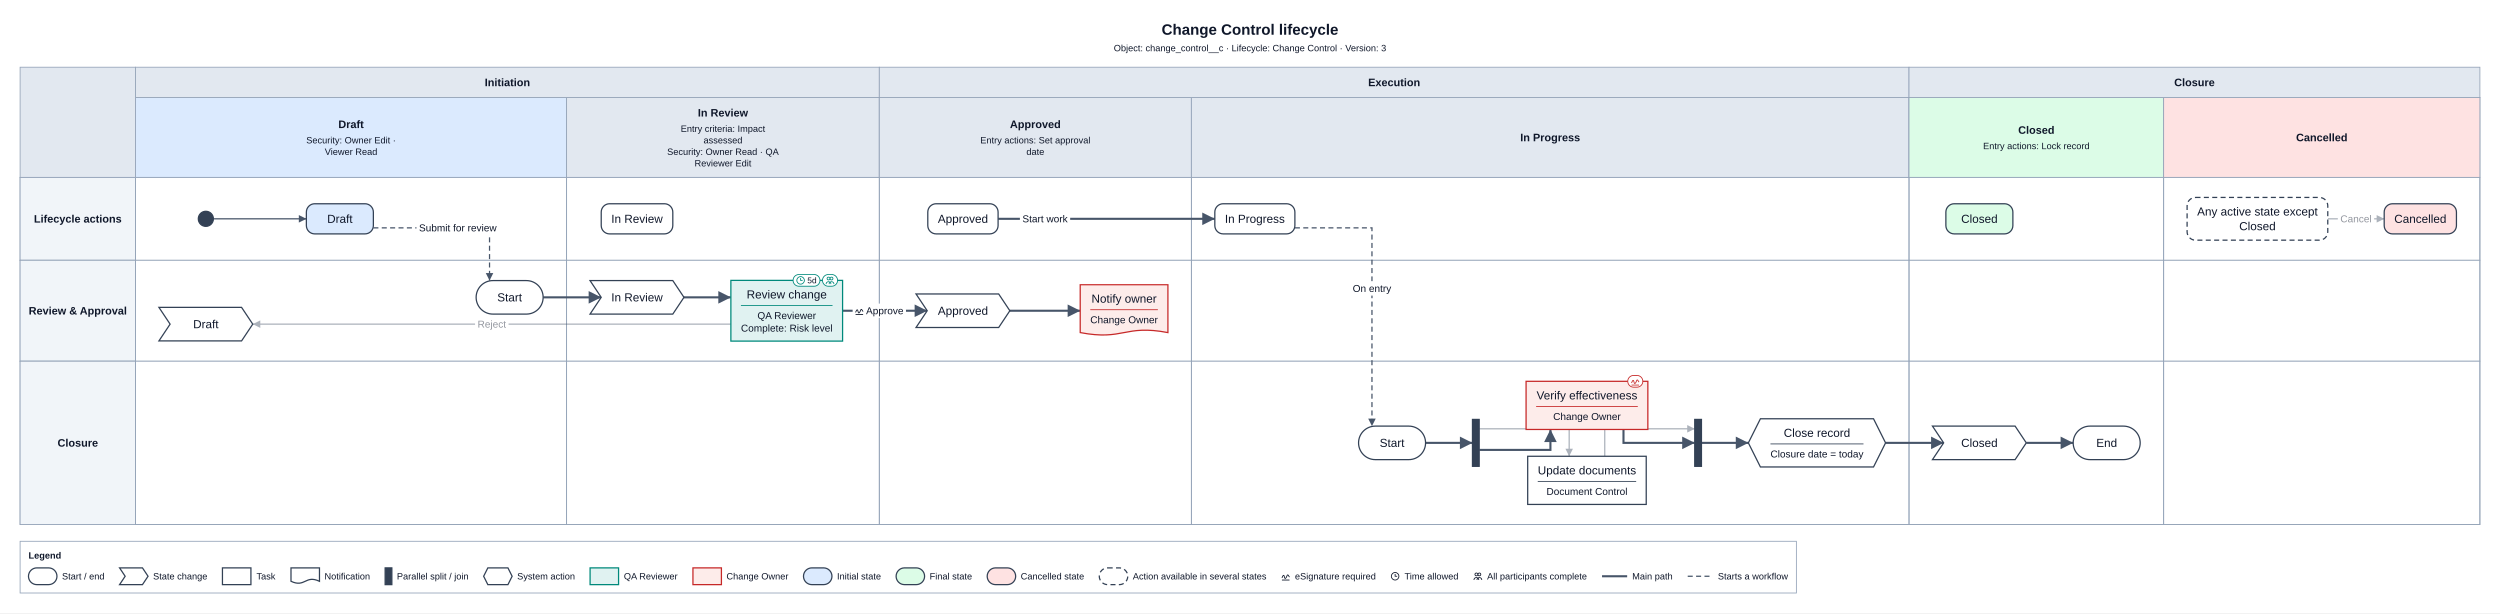
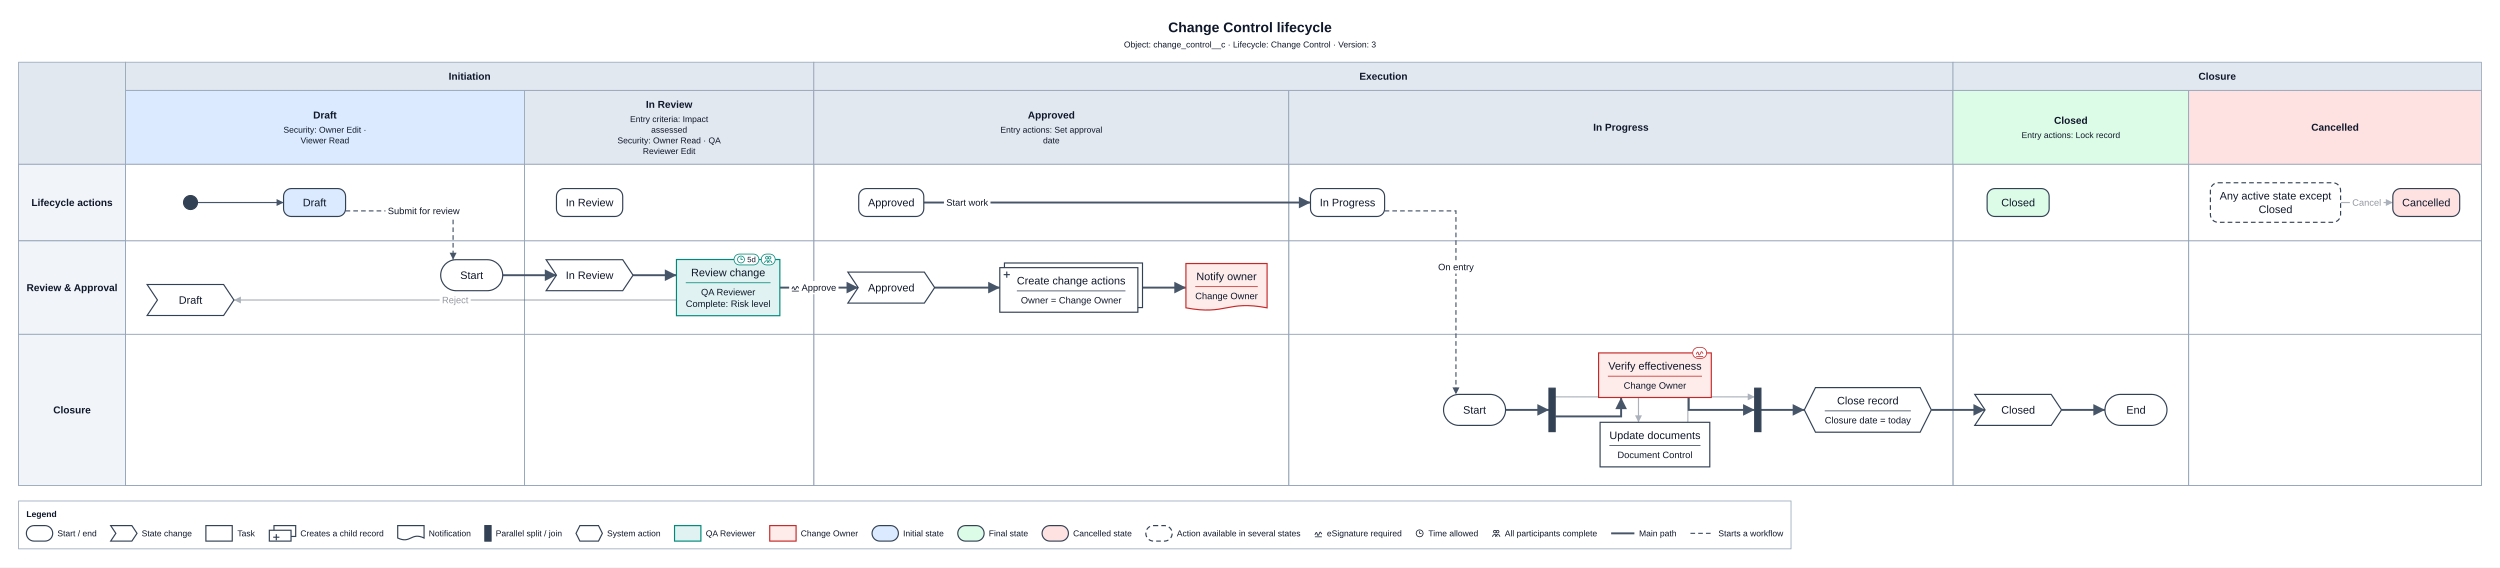
- <svg xmlns="http://www.w3.org/2000/svg" version="1.1" width="2984.78" height="732" viewBox="0 0 2984.78 732" class="jtd jtd-lifecycle">
+ <svg xmlns="http://www.w3.org/2000/svg" version="1.1" width="3224.87" height="732" viewBox="0 0 3224.87 732" class="jtd jtd-lifecycle">
  <defs>
    <marker id="jtd-arrow" viewBox="0 0 10 10" refX="10" refY="5" markerWidth="9" markerHeight="9" markerUnits="userSpaceOnUse" orient="auto">
      <path d="M0 0L10 5L0 10Z" fill="#475569" />
    </marker>
    <marker id="jtd-arrow-w2_5" viewBox="0 0 10 10" refX="10" refY="5" markerWidth="15" markerHeight="15" markerUnits="userSpaceOnUse" orient="auto">
      <path d="M0 0L10 5L0 10Z" fill="#475569" />
    </marker>
  </defs>
-   <rect width="2984.78" height="732" fill="#ffffff" />
+   <rect width="3224.87" height="732" fill="#ffffff" />
  <g font-family="Arial, 'Liberation Sans', Helvetica, sans-serif" font-size="14" fill="#0f172a" style="font-kerning:none;font-variant-ligatures:none">
-     <text x="1492.39" y="41.49" text-anchor="middle" font-size="18" font-weight="bold" class="jtd-title">Change Control lifecycle</text>
-     <text x="1492.39" y="61.19" text-anchor="middle" font-size="11" class="jtd-meta">Object: change_control__c · Lifecycle: Change Control · Version: 3</text>
+     <text x="1612.44" y="41.49" text-anchor="middle" font-size="18" font-weight="bold" class="jtd-title">Change Control lifecycle</text>
+     <text x="1612.44" y="61.19" text-anchor="middle" font-size="11" class="jtd-meta">Object: change_control__c · Lifecycle: Change Control · Version: 3</text>
    <g transform="translate(24 80.25)">
      <g id="l-lifecycle:actions" class="jtd-lane">
-         <rect x="0" y="131.5" width="2936.78" height="99" fill="#ffffff" stroke="#94a3b8" stroke-width="1" />
+         <rect x="0" y="131.5" width="3176.87" height="99" fill="#ffffff" stroke="#94a3b8" stroke-width="1" />
        <rect x="0" y="131.5" width="137.76" height="99" fill="#f1f5f9" stroke="#94a3b8" stroke-width="1" />
        <text x="68.88" y="185.51" text-anchor="middle" font-size="13" font-weight="bold">Lifecycle actions</text>
      </g>
      <g id="l-review" class="jtd-lane">
-         <rect x="0" y="230.5" width="2936.78" height="120.5" fill="#ffffff" stroke="#94a3b8" stroke-width="1" />
+         <rect x="0" y="230.5" width="3176.87" height="120.5" fill="#ffffff" stroke="#94a3b8" stroke-width="1" />
        <rect x="0" y="230.5" width="137.76" height="120.5" fill="#f1f5f9" stroke="#94a3b8" stroke-width="1" />
        <text x="68.88" y="295.26" text-anchor="middle" font-size="13" font-weight="bold">Review &amp; Approval</text>
      </g>
      <g id="l-closure" class="jtd-lane">
-         <rect x="0" y="351" width="2936.78" height="195" fill="#ffffff" stroke="#94a3b8" stroke-width="1" />
+         <rect x="0" y="351" width="3176.87" height="195" fill="#ffffff" stroke="#94a3b8" stroke-width="1" />
        <rect x="0" y="351" width="137.76" height="195" fill="#f1f5f9" stroke="#94a3b8" stroke-width="1" />
        <text x="68.88" y="453.01" text-anchor="middle" font-size="13" font-weight="bold">Closure</text>
      </g>
      <g id="p-draft" class="jtd-phase">
        <rect x="137.76" y="36.25" width="514.71" height="509.75" fill="none" stroke="#94a3b8" stroke-width="1" />
        <rect x="137.76" y="36.25" width="514.71" height="95.25" fill="#dbeafe" stroke="#94a3b8" stroke-width="1" />
        <text x="395.11" y="72.63" text-anchor="middle" font-size="13" font-weight="bold">Draft</text>
        <text x="395.11" y="90.94" text-anchor="middle" font-size="11" class="jtd-detail">Security: Owner Edit ·</text>
        <text x="395.11" y="104.69" text-anchor="middle" font-size="11" class="jtd-detail">Viewer Read</text>
      </g>
      <g id="p-in_review" class="jtd-phase">
        <rect x="652.46" y="36.25" width="373.35" height="509.75" fill="none" stroke="#94a3b8" stroke-width="1" />
        <rect x="652.46" y="36.25" width="373.35" height="95.25" fill="#e2e8f0" stroke="#94a3b8" stroke-width="1" />
        <text x="839.14" y="58.88" text-anchor="middle" font-size="13" font-weight="bold">In Review</text>
        <text x="839.14" y="77.19" text-anchor="middle" font-size="11" class="jtd-detail">Entry criteria: Impact</text>
        <text x="839.14" y="90.94" text-anchor="middle" font-size="11" class="jtd-detail">assessed</text>
        <text x="839.14" y="104.69" text-anchor="middle" font-size="11" class="jtd-detail">Security: Owner Read · QA</text>
        <text x="839.14" y="118.44" text-anchor="middle" font-size="11" class="jtd-detail">Reviewer Edit</text>
      </g>
      <g id="p-approved" class="jtd-phase">
-         <rect x="1025.82" y="36.25" width="372.57" height="509.75" fill="none" stroke="#94a3b8" stroke-width="1" />
-         <rect x="1025.82" y="36.25" width="372.57" height="95.25" fill="#e2e8f0" stroke="#94a3b8" stroke-width="1" />
-         <text x="1212.1" y="72.63" text-anchor="middle" font-size="13" font-weight="bold">Approved</text>
-         <text x="1212.1" y="90.94" text-anchor="middle" font-size="11" class="jtd-detail">Entry actions: Set approval</text>
-         <text x="1212.1" y="104.69" text-anchor="middle" font-size="11" class="jtd-detail">date</text>
+         <rect x="1025.82" y="36.25" width="612.66" height="509.75" fill="none" stroke="#94a3b8" stroke-width="1" />
+         <rect x="1025.82" y="36.25" width="612.66" height="95.25" fill="#e2e8f0" stroke="#94a3b8" stroke-width="1" />
+         <text x="1332.15" y="72.63" text-anchor="middle" font-size="13" font-weight="bold">Approved</text>
+         <text x="1332.15" y="90.94" text-anchor="middle" font-size="11" class="jtd-detail">Entry actions: Set approval</text>
+         <text x="1332.15" y="104.69" text-anchor="middle" font-size="11" class="jtd-detail">date</text>
      </g>
      <g id="p-in_progress" class="jtd-phase">
-         <rect x="1398.39" y="36.25" width="856.81" height="509.75" fill="none" stroke="#94a3b8" stroke-width="1" />
-         <rect x="1398.39" y="36.25" width="856.81" height="95.25" fill="#e2e8f0" stroke="#94a3b8" stroke-width="1" />
-         <text x="1826.8" y="88.38" text-anchor="middle" font-size="13" font-weight="bold">In Progress</text>
+         <rect x="1638.48" y="36.25" width="856.81" height="509.75" fill="none" stroke="#94a3b8" stroke-width="1" />
+         <rect x="1638.48" y="36.25" width="856.81" height="95.25" fill="#e2e8f0" stroke="#94a3b8" stroke-width="1" />
+         <text x="2066.89" y="88.38" text-anchor="middle" font-size="13" font-weight="bold">In Progress</text>
      </g>
      <g id="p-closed" class="jtd-phase">
-         <rect x="2255.2" y="36.25" width="304" height="509.75" fill="none" stroke="#94a3b8" stroke-width="1" />
-         <rect x="2255.2" y="36.25" width="304" height="95.25" fill="#dcfce7" stroke="#94a3b8" stroke-width="1" />
-         <text x="2407.2" y="79.51" text-anchor="middle" font-size="13" font-weight="bold">Closed</text>
-         <text x="2407.2" y="97.81" text-anchor="middle" font-size="11" class="jtd-detail">Entry actions: Lock record</text>
+         <rect x="2495.29" y="36.25" width="304" height="509.75" fill="none" stroke="#94a3b8" stroke-width="1" />
+         <rect x="2495.29" y="36.25" width="304" height="95.25" fill="#dcfce7" stroke="#94a3b8" stroke-width="1" />
+         <text x="2647.29" y="79.51" text-anchor="middle" font-size="13" font-weight="bold">Closed</text>
+         <text x="2647.29" y="97.81" text-anchor="middle" font-size="11" class="jtd-detail">Entry actions: Lock record</text>
      </g>
      <g id="p-cancelled" class="jtd-phase">
-         <rect x="2559.2" y="36.25" width="377.58" height="509.75" fill="none" stroke="#94a3b8" stroke-width="1" />
-         <rect x="2559.2" y="36.25" width="377.58" height="95.25" fill="#fee2e2" stroke="#94a3b8" stroke-width="1" />
-         <text x="2747.99" y="88.38" text-anchor="middle" font-size="13" font-weight="bold">Cancelled</text>
+         <rect x="2799.29" y="36.25" width="377.58" height="509.75" fill="none" stroke="#94a3b8" stroke-width="1" />
+         <rect x="2799.29" y="36.25" width="377.58" height="95.25" fill="#fee2e2" stroke="#94a3b8" stroke-width="1" />
+         <text x="2988.08" y="88.38" text-anchor="middle" font-size="13" font-weight="bold">Cancelled</text>
      </g>
      <g id="pg-initiation" class="jtd-phaseGroup">
        <rect x="137.76" y="0" width="888.06" height="36.25" fill="#e2e8f0" stroke="#94a3b8" stroke-width="1" />
        <text x="581.79" y="22.63" text-anchor="middle" font-size="13" font-weight="bold">Initiation</text>
      </g>
      <g id="pg-execution" class="jtd-phaseGroup">
-         <rect x="1025.82" y="0" width="1229.38" height="36.25" fill="#e2e8f0" stroke="#94a3b8" stroke-width="1" />
-         <text x="1640.51" y="22.63" text-anchor="middle" font-size="13" font-weight="bold">Execution</text>
+         <rect x="1025.82" y="0" width="1469.47" height="36.25" fill="#e2e8f0" stroke="#94a3b8" stroke-width="1" />
+         <text x="1760.55" y="22.63" text-anchor="middle" font-size="13" font-weight="bold">Execution</text>
      </g>
      <g id="pg-closure" class="jtd-phaseGroup">
-         <rect x="2255.2" y="0" width="681.58" height="36.25" fill="#e2e8f0" stroke="#94a3b8" stroke-width="1" />
-         <text x="2595.99" y="22.63" text-anchor="middle" font-size="13" font-weight="bold">Closure</text>
+         <rect x="2495.29" y="0" width="681.58" height="36.25" fill="#e2e8f0" stroke="#94a3b8" stroke-width="1" />
+         <text x="2836.08" y="22.63" text-anchor="middle" font-size="13" font-weight="bold">Closure</text>
      </g>
      <rect x="0" y="0" width="137.76" height="131.5" fill="#e2e8f0" stroke="#94a3b8" stroke-width="1" />
      <g id="e-state:start:link" class="jtd-edge">
        <path d="M230.76 181L341.77 181" fill="none" stroke="#475569" stroke-width="1.5" marker-end="url(#jtd-arrow)" />
      </g>
      <g id="e-action:approved:0" class="jtd-edge">
-         <path d="M1167.63 181L1426.39 181" fill="none" stroke="#475569" stroke-width="2.5" marker-end="url(#jtd-arrow-w2_5)" />
+         <path d="M1167.63 181L1666.48 181" fill="none" stroke="#475569" stroke-width="2.5" marker-end="url(#jtd-arrow-w2_5)" />
        <rect x="1193.67" y="172.5" width="60.01" height="17" rx="2" fill="#ffffff" />
        <text x="1223.67" y="185.16" text-anchor="middle" font-size="12">Start work</text>
      </g>
      <g id="e-shared:0" class="jtd-edge" opacity="0.45">
-         <path d="M2755.17 181L2822.52 181" fill="none" stroke="#475569" stroke-width="1.5" marker-end="url(#jtd-arrow)" />
-         <rect x="2767.17" y="172.5" width="43.35" height="17" rx="2" fill="#ffffff" />
-         <text x="2788.84" y="185.16" text-anchor="middle" font-size="12">Cancel</text>
+         <path d="M2995.26 181L3062.61 181" fill="none" stroke="#475569" stroke-width="1.5" marker-end="url(#jtd-arrow)" />
+         <rect x="3007.26" y="172.5" width="43.35" height="17" rx="2" fill="#ffffff" />
+         <text x="3028.93" y="185.16" text-anchor="middle" font-size="12">Cancel</text>
      </g>
      <g id="e-edge:r_start:0" class="jtd-edge">
        <path d="M624.46 274.75L693.8 274.75" fill="none" stroke="#475569" stroke-width="2.5" marker-end="url(#jtd-arrow-w2_5)" />
      </g>
      <g id="e-edge:r_submit:0" class="jtd-edge">
        <path d="M792.6 274.75L848.6 274.75" fill="none" stroke="#475569" stroke-width="2.5" marker-end="url(#jtd-arrow-w2_5)" />
      </g>
      <g id="e-verdict:r_review:0" class="jtd-edge">
        <path d="M981.97 290.75L1083 290.75" fill="none" stroke="#475569" stroke-width="2.5" marker-end="url(#jtd-arrow-w2_5)" />
        <rect x="993.97" y="282.25" width="63.7" height="17" rx="2" fill="#ffffff" />
        <path d="M997.47 292.75C998.97 288.75 999.97 288.75 1000.47 291.75S1002.47 293.25 1003.47 290.25S1005.47 290.75 1006.47 291.75M997.47 295.25H1006.47" fill="none" stroke="#0f172a" stroke-width="1" />
        <text x="1032.32" y="294.91" text-anchor="middle" font-size="12">Approve</text>
      </g>
      <g id="e-verdict:r_review:1" class="jtd-edge" opacity="0.45">
        <path d="M848.6 306.75L277.76 306.75" fill="none" stroke="#475569" stroke-width="1.5" marker-end="url(#jtd-arrow)" />
        <rect x="543.17" y="298.25" width="40.01" height="17" rx="2" fill="#ffffff" />
        <text x="563.18" y="310.91" text-anchor="middle" font-size="12">Reject</text>
      </g>
      <g id="e-edge:r_approve:0" class="jtd-edge">
        <path d="M1181.67 290.75L1265.68 290.75" fill="none" stroke="#475569" stroke-width="2.5" marker-end="url(#jtd-arrow-w2_5)" />
      </g>
+       <g id="e-edge:r_actions:0" class="jtd-edge">
+         <path d="M1449.77 290.75L1505.77 290.75" fill="none" stroke="#475569" stroke-width="2.5" marker-end="url(#jtd-arrow-w2_5)" />
+       </g>
      <g id="e-edge:c_start:0" class="jtd-edge">
-         <path d="M1678 448.5L1734 448.5" fill="none" stroke="#475569" stroke-width="2.5" marker-end="url(#jtd-arrow-w2_5)" />
+         <path d="M1918.09 448.5L1974.09 448.5" fill="none" stroke="#475569" stroke-width="2.5" marker-end="url(#jtd-arrow-w2_5)" />
      </g>
      <g id="e-edge:c_split:0" class="jtd-edge">
-         <path d="M1742 456.9L1827.07 456.9L1827.07 432.5" fill="none" stroke="#475569" stroke-width="2.5" marker-end="url(#jtd-arrow-w2_5)" />
+         <path d="M1982.09 456.9L2067.16 456.9L2067.16 432.5" fill="none" stroke="#475569" stroke-width="2.5" marker-end="url(#jtd-arrow-w2_5)" />
      </g>
      <g id="e-edge:c_split:1" class="jtd-edge" opacity="0.45">
-         <path d="M1742 431.7L1849.46 431.7L1849.46 464.5" fill="none" stroke="#475569" stroke-width="1.5" marker-end="url(#jtd-arrow)" />
+         <path d="M1982.09 431.7L2089.55 431.7L2089.55 464.5" fill="none" stroke="#475569" stroke-width="1.5" marker-end="url(#jtd-arrow)" />
      </g>
      <g id="e-edge:c_verify:0" class="jtd-edge">
-         <path d="M1914.3 432.5L1914.3 448.5L1999.38 448.5" fill="none" stroke="#475569" stroke-width="2.5" marker-end="url(#jtd-arrow-w2_5)" />
+         <path d="M2154.39 432.5L2154.39 448.5L2239.47 448.5" fill="none" stroke="#475569" stroke-width="2.5" marker-end="url(#jtd-arrow-w2_5)" />
      </g>
      <g id="e-edge:c_docs:0" class="jtd-edge" opacity="0.45">
-         <path d="M1891.92 464.5L1891.92 431.7L1999.38 431.7" fill="none" stroke="#475569" stroke-width="1.5" marker-end="url(#jtd-arrow)" />
+         <path d="M2153.23 464.5L2153.23 431.7L2239.47 431.7" fill="none" stroke="#475569" stroke-width="1.5" marker-end="url(#jtd-arrow)" />
      </g>
      <g id="e-edge:c_join:0" class="jtd-edge">
-         <path d="M2007.38 448.5L2063.38 448.5" fill="none" stroke="#475569" stroke-width="2.5" marker-end="url(#jtd-arrow-w2_5)" />
+         <path d="M2247.47 448.5L2303.47 448.5" fill="none" stroke="#475569" stroke-width="2.5" marker-end="url(#jtd-arrow-w2_5)" />
      </g>
      <g id="e-edge:c_fields:0" class="jtd-edge">
-         <path d="M2227.2 448.5L2296.54 448.5" fill="none" stroke="#475569" stroke-width="2.5" marker-end="url(#jtd-arrow-w2_5)" />
+         <path d="M2467.29 448.5L2536.62 448.5" fill="none" stroke="#475569" stroke-width="2.5" marker-end="url(#jtd-arrow-w2_5)" />
      </g>
      <g id="e-edge:c_close:0" class="jtd-edge">
-         <path d="M2395.2 448.5L2451.2 448.5" fill="none" stroke="#475569" stroke-width="2.5" marker-end="url(#jtd-arrow-w2_5)" />
+         <path d="M2635.29 448.5L2691.29 448.5" fill="none" stroke="#475569" stroke-width="2.5" marker-end="url(#jtd-arrow-w2_5)" />
      </g>
      <g id="e-start:review" class="jtd-edge">
        <path d="M421.77 191.8L560.46 191.8L560.46 254.75" fill="none" stroke="#475569" stroke-width="1.5" stroke-dasharray="6 4" marker-end="url(#jtd-arrow)" />
        <rect x="473.24" y="183.3" width="98.7" height="17" rx="2" fill="#ffffff" />
        <text x="522.59" y="195.96" text-anchor="middle" font-size="12">Submit for review</text>
      </g>
      <g id="e-start:closure" class="jtd-edge">
-         <path d="M1521.98 191.8L1614 191.8L1614 428.5" fill="none" stroke="#475569" stroke-width="1.5" stroke-dasharray="6 4" marker-end="url(#jtd-arrow)" />
-         <rect x="1587.99" y="255.64" width="52.02" height="17" rx="2" fill="#ffffff" />
-         <text x="1614" y="268.3" text-anchor="middle" font-size="12">On entry</text>
+         <path d="M1762.07 191.8L1854.09 191.8L1854.09 428.5" fill="none" stroke="#475569" stroke-width="1.5" stroke-dasharray="6 4" marker-end="url(#jtd-arrow)" />
+         <rect x="1828.08" y="255.64" width="52.02" height="17" rx="2" fill="#ffffff" />
+         <text x="1854.09" y="268.3" text-anchor="middle" font-size="12">On entry</text>
      </g>
      <g id="n-state:start" class="jtd-node jtd-shape-initial" transform="translate(212.76 172)">
        <path d="M0 9A9 9 0 1 1 18 9A9 9 0 1 1 0 9Z" fill="#ffffff" stroke="#334155" stroke-width="1.5" />
        <path d="M0 9A9 9 0 1 1 18 9A9 9 0 1 1 0 9Z" fill="#334155" />
      </g>
      <g id="n-state:draft" class="jtd-node jtd-shape-state" transform="translate(341.77 163)">
        <path d="M10 0H70A10 10 0 0 1 80 10V26A10 10 0 0 1 70 36H10A10 10 0 0 1 0 26V10A10 10 0 0 1 10 0Z" fill="#dbeafe" stroke="#334155" stroke-width="1.5" />
        <text x="40" y="22.85" text-anchor="middle">Draft</text>
      </g>
      <g id="n-state:in_review" class="jtd-node jtd-shape-state" transform="translate(693.8 163)">
        <path d="M10 0H75.47A10 10 0 0 1 85.47 10V26A10 10 0 0 1 75.47 36H10A10 10 0 0 1 0 26V10A10 10 0 0 1 10 0Z" fill="#ffffff" stroke="#334155" stroke-width="1.5" />
        <text x="42.73" y="22.85" text-anchor="middle">In Review</text>
      </g>
      <g id="n-state:approved" class="jtd-node jtd-shape-state" transform="translate(1083.7 163)">
        <path d="M10 0H73.93A10 10 0 0 1 83.93 10V26A10 10 0 0 1 73.93 36H10A10 10 0 0 1 0 26V10A10 10 0 0 1 10 0Z" fill="#ffffff" stroke="#334155" stroke-width="1.5" />
        <text x="41.97" y="22.85" text-anchor="middle">Approved</text>
      </g>
-       <g id="n-state:in_progress" class="jtd-node jtd-shape-state" transform="translate(1426.39 163)">
+       <g id="n-state:in_progress" class="jtd-node jtd-shape-state" transform="translate(1666.48 163)">
        <path d="M10 0H85.59A10 10 0 0 1 95.59 10V26A10 10 0 0 1 85.59 36H10A10 10 0 0 1 0 26V10A10 10 0 0 1 10 0Z" fill="#ffffff" stroke="#334155" stroke-width="1.5" />
        <text x="47.79" y="22.85" text-anchor="middle">In Progress</text>
      </g>
-       <g id="n-state:closed" class="jtd-node jtd-shape-state" transform="translate(2299.2 163)">
+       <g id="n-state:closed" class="jtd-node jtd-shape-state" transform="translate(2539.29 163)">
        <path d="M10 0H70A10 10 0 0 1 80 10V26A10 10 0 0 1 70 36H10A10 10 0 0 1 0 26V10A10 10 0 0 1 10 0Z" fill="#dcfce7" stroke="#334155" stroke-width="1.5" />
        <text x="40" y="22.85" text-anchor="middle">Closed</text>
      </g>
-       <g id="n-state:cancelled" class="jtd-node jtd-shape-state" transform="translate(2822.52 163)">
+       <g id="n-state:cancelled" class="jtd-node jtd-shape-state" transform="translate(3062.61 163)">
        <path d="M10 0H76.26A10 10 0 0 1 86.26 10V26A10 10 0 0 1 76.26 36H10A10 10 0 0 1 0 26V10A10 10 0 0 1 10 0Z" fill="#fee2e2" stroke="#334155" stroke-width="1.5" />
        <text x="43.13" y="22.85" text-anchor="middle">Cancelled</text>
      </g>
-       <g id="n-shared:0:from" class="jtd-node jtd-shape-state" transform="translate(2587.2 155.5)">
+       <g id="n-shared:0:from" class="jtd-node jtd-shape-state" transform="translate(2827.29 155.5)">
        <path d="M10 0H157.96A10 10 0 0 1 167.96 10V41A10 10 0 0 1 157.96 51H10A10 10 0 0 1 0 41V10A10 10 0 0 1 10 0Z" fill="#ffffff" stroke="#334155" stroke-width="1.5" stroke-dasharray="6 4" />
        <text x="83.98" y="21.6" text-anchor="middle">Any active state except</text>
        <text x="83.98" y="39.1" text-anchor="middle">Closed</text>
      </g>
      <g id="n-r_start" class="jtd-node jtd-shape-terminator" transform="translate(544.46 254.75)">
        <path d="M20 0H60A20 20 0 0 1 60 40H20A20 20 0 0 1 20 0Z" fill="#ffffff" stroke="#334155" stroke-width="1.5" />
        <text x="40" y="24.85" text-anchor="middle">Start</text>
      </g>
      <g id="n-r_submit" class="jtd-node jtd-shape-chevron" transform="translate(680.46 254.75)">
        <path d="M0 0H98.8L112.14 20L98.8 40H0L13.33 20Z" fill="#ffffff" stroke="#334155" stroke-width="1.5" />
        <text x="56.07" y="24.85" text-anchor="middle">In Review</text>
      </g>
      <g id="n-r_review" class="jtd-node jtd-shape-process" transform="translate(848.6 254.5)">
        <path d="M0 0H133.37V72.5H0Z" fill="#e0f2f1" stroke="#00897b" stroke-width="1.5" />
        <text x="66.69" y="21.6" text-anchor="middle">Review change</text>
        <path d="M12 30H121.37" fill="none" stroke="#00897b" stroke-width="1" />
        <text x="66.69" y="46.16" text-anchor="middle" font-size="12">QA Reviewer</text>
        <text x="66.69" y="61.16" text-anchor="middle" font-size="12">Complete: Risk level</text>
        <rect x="74.25" y="-7" width="32.12" height="14" rx="7" fill="#ffffff" stroke="#00897b" stroke-width="1" />
        <path d="M78.75 0a4.5 4.5 0 1 0 9 0a4.5 4.5 0 1 0 -9 0M83.25 -2.8V0H85.65" fill="none" stroke="#00897b" stroke-width="1" />
        <text x="96.81" y="3.47" text-anchor="middle" font-size="10">5d</text>
        <rect x="109.37" y="-7" width="18" height="14" rx="7" fill="#ffffff" stroke="#00897b" stroke-width="1" />
        <path d="M114.87 -2.2a1.7 1.7 0 1 0 3.4 0a1.7 1.7 0 1 0 -3.4 0M118.47 -2.2a1.7 1.7 0 1 0 3.4 0a1.7 1.7 0 1 0 -3.4 0M113.67 4.5C113.67 0.6 119.47 0.6 119.47 4.5M117.27 4.5C117.27 0.6 123.07 0.6 123.07 4.5" fill="none" stroke="#00897b" stroke-width="1" />
      </g>
      <g id="n-r_approve" class="jtd-node jtd-shape-chevron" transform="translate(1069.67 270.75)">
        <path d="M0 0H98.67L112 20L98.67 40H0L13.33 20Z" fill="#ffffff" stroke="#334155" stroke-width="1.5" />
        <text x="56" y="24.85" text-anchor="middle">Approved</text>
      </g>
-       <g id="n-r_notify" class="jtd-node jtd-shape-document" transform="translate(1265.68 259.7)">
+       <g id="n-r_actions" class="jtd-node jtd-shape-record" transform="translate(1265.68 259)">
+         <path d="M0 6H178.09V63.5H0Z" fill="#ffffff" stroke="#334155" stroke-width="1.5" />
+         <path d="M6 6V0H184.09V57.5H178.09M5 15H13M9 11V19" fill="none" stroke="#334155" stroke-width="1.5" />
+         <text x="92.04" y="27.6" text-anchor="middle">Create change actions</text>
+         <path d="M22 36H162.09" fill="none" stroke="#334155" stroke-width="1" />
+         <text x="92.04" y="52.16" text-anchor="middle" font-size="12">Owner = Change Owner</text>
+       </g>
+       <g id="n-r_notify" class="jtd-node jtd-shape-document" transform="translate(1505.77 259.7)">
        <path d="M0 0H104.71V57.13C52.36 47.2 52.36 67.07 0 57.13Z" fill="#fdecea" stroke="#c62828" stroke-width="1.5" />
        <text x="52.36" y="21.42" text-anchor="middle">Notify owner</text>
        <path d="M12 29.82H92.71" fill="none" stroke="#c62828" stroke-width="1" />
        <text x="52.36" y="45.98" text-anchor="middle" font-size="12">Change Owner</text>
      </g>
      <g id="n-r_return" class="jtd-node jtd-shape-chevron" transform="translate(165.76 286.75)">
        <path d="M0 0H98.67L112 20L98.67 40H0L13.33 20Z" fill="#ffffff" stroke="#334155" stroke-width="1.5" />
        <text x="56" y="24.85" text-anchor="middle">Draft</text>
      </g>
-       <g id="n-c_start" class="jtd-node jtd-shape-terminator" transform="translate(1598 428.5)">
+       <g id="n-c_start" class="jtd-node jtd-shape-terminator" transform="translate(1838.09 428.5)">
        <path d="M20 0H60A20 20 0 0 1 60 40H20A20 20 0 0 1 20 0Z" fill="#ffffff" stroke="#334155" stroke-width="1.5" />
        <text x="40" y="24.85" text-anchor="middle">Start</text>
      </g>
-       <g id="n-c_split" class="jtd-node jtd-shape-bar" transform="translate(1734 420.5)">
+       <g id="n-c_split" class="jtd-node jtd-shape-bar" transform="translate(1974.09 420.5)">
        <path d="M0 0H8V56H0Z" fill="#ffffff" stroke="#334155" stroke-width="1.5" />
        <path d="M0 0H8V56H0Z" fill="#334155" />
      </g>
-       <g id="n-c_verify" class="jtd-node jtd-shape-process" transform="translate(1798 375)">
+       <g id="n-c_verify" class="jtd-node jtd-shape-process" transform="translate(2038.09 375)">
        <path d="M0 0H145.39V57.5H0Z" fill="#fdecea" stroke="#c62828" stroke-width="1.5" />
        <text x="72.69" y="21.6" text-anchor="middle">Verify effectiveness</text>
        <path d="M12 30H133.39" fill="none" stroke="#c62828" stroke-width="1" />
        <text x="72.69" y="46.16" text-anchor="middle" font-size="12">Change Owner</text>
        <rect x="121.39" y="-7" width="18" height="14" rx="7" fill="#ffffff" stroke="#c62828" stroke-width="1" />
        <path d="M125.89 2C127.39 -2 128.39 -2 128.89 1S130.89 2.5 131.89 -0.5S133.89 0 134.89 1M125.89 4.5H134.89" fill="none" stroke="#c62828" stroke-width="1" />
      </g>
-       <g id="n-c_docs" class="jtd-node jtd-shape-process" transform="translate(1799.93 464.5)">
+       <g id="n-c_docs" class="jtd-node jtd-shape-process" transform="translate(2040.02 464.5)">
        <path d="M0 0H141.52V57.5H0Z" fill="#ffffff" stroke="#334155" stroke-width="1.5" />
        <text x="70.76" y="21.6" text-anchor="middle">Update documents</text>
        <path d="M12 30H129.52" fill="none" stroke="#334155" stroke-width="1" />
        <text x="70.76" y="46.16" text-anchor="middle" font-size="12">Document Control</text>
      </g>
-       <g id="n-c_join" class="jtd-node jtd-shape-bar" transform="translate(1999.38 420.5)">
+       <g id="n-c_join" class="jtd-node jtd-shape-bar" transform="translate(2239.47 420.5)">
        <path d="M0 0H8V56H0Z" fill="#ffffff" stroke="#334155" stroke-width="1.5" />
        <path d="M0 0H8V56H0Z" fill="#334155" />
      </g>
-       <g id="n-c_fields" class="jtd-node jtd-shape-hexagon" transform="translate(2063.38 419.75)">
+       <g id="n-c_fields" class="jtd-node jtd-shape-hexagon" transform="translate(2303.47 419.75)">
        <path d="M14.38 0H149.45L163.82 28.75L149.45 57.5H14.38L0 28.75Z" fill="#ffffff" stroke="#334155" stroke-width="1.5" />
        <text x="81.91" y="21.6" text-anchor="middle">Close record</text>
        <path d="M26.38 30H137.45" fill="none" stroke="#334155" stroke-width="1" />
        <text x="81.91" y="46.16" text-anchor="middle" font-size="12">Closure date = today</text>
      </g>
-       <g id="n-c_close" class="jtd-node jtd-shape-chevron" transform="translate(2283.2 428.5)">
+       <g id="n-c_close" class="jtd-node jtd-shape-chevron" transform="translate(2523.29 428.5)">
        <path d="M0 0H98.67L112 20L98.67 40H0L13.33 20Z" fill="#ffffff" stroke="#334155" stroke-width="1.5" />
        <text x="56" y="24.85" text-anchor="middle">Closed</text>
      </g>
-       <g id="n-c_end" class="jtd-node jtd-shape-terminator" transform="translate(2451.2 428.5)">
+       <g id="n-c_end" class="jtd-node jtd-shape-terminator" transform="translate(2691.29 428.5)">
        <path d="M20 0H60A20 20 0 0 1 60 40H20A20 20 0 0 1 20 0Z" fill="#ffffff" stroke="#334155" stroke-width="1.5" />
        <text x="40" y="24.85" text-anchor="middle">End</text>
      </g>
      <g class="jtd-legend">
-         <rect x="0" y="566" width="2120.73" height="61.75" fill="#ffffff" stroke="#94a3b8" stroke-width="1" />
+         <rect x="0" y="566" width="2286.33" height="61.75" fill="#ffffff" stroke="#94a3b8" stroke-width="1" />
        <text x="29.56" y="586.69" text-anchor="middle" font-size="11" font-weight="bold">Legend</text>
        <g transform="translate(10 597.75)">
          <path d="M10 0H24A10 10 0 0 1 24 20H10A10 10 0 0 1 10 0Z" fill="#ffffff" stroke="#334155" stroke-width="1.5" />
        </g>
        <text x="75.38" y="611.56" text-anchor="middle" font-size="11">Start / end</text>
        <g transform="translate(118.75 597.75)">
          <path d="M0 0H27.33L34 10L27.33 20H0L6.67 10Z" fill="#ffffff" stroke="#334155" stroke-width="1.5" />
        </g>
        <text x="191.17" y="611.56" text-anchor="middle" font-size="11">State change</text>
        <g transform="translate(241.58 597.75)">
          <path d="M0 0H34V20H0Z" fill="#ffffff" stroke="#334155" stroke-width="1.5" />
        </g>
        <text x="293.5" y="611.56" text-anchor="middle" font-size="11">Task</text>
        <g transform="translate(323.42 597.75)">
+           <path d="M0 6H28V20H0Z" fill="#ffffff" stroke="#334155" stroke-width="1.5" />
+           <path d="M6 6V0H34V14H28M5 15H13M9 11V19" fill="none" stroke="#334155" stroke-width="1.5" />
+         </g>
+         <text x="417.22" y="611.56" text-anchor="middle" font-size="11">Creates a child record</text>
+         <g transform="translate(489.02 597.75)">
          <path d="M0 0H34V16C17 8 17 24 0 16Z" fill="#ffffff" stroke="#334155" stroke-width="1.5" />
        </g>
-         <text x="390.62" y="611.56" text-anchor="middle" font-size="11">Notification</text>
-         <g transform="translate(435.83 597.75)">
+         <text x="556.23" y="611.56" text-anchor="middle" font-size="11">Notification</text>
+         <g transform="translate(601.44 597.75)">
          <path d="M0 0H8V20H0Z" fill="#ffffff" stroke="#334155" stroke-width="1.5" />
          <path d="M0 0H8V20H0Z" fill="#334155" />
        </g>
-         <text x="492.63" y="611.56" text-anchor="middle" font-size="11">Parallel split / join</text>
-         <g transform="translate(553.43 597.75)">
+         <text x="658.23" y="611.56" text-anchor="middle" font-size="11">Parallel split / join</text>
+         <g transform="translate(719.03 597.75)">
          <path d="M5 0H29L34 10L29 20H5L0 10Z" fill="#ffffff" stroke="#334155" stroke-width="1.5" />
        </g>
-         <text x="627.97" y="611.56" text-anchor="middle" font-size="11">System action</text>
-         <g transform="translate(680.51 597.75)">
+         <text x="793.57" y="611.56" text-anchor="middle" font-size="11">System action</text>
+         <g transform="translate(846.11 597.75)">
          <path d="M0 0H34V20H0Z" fill="#e0f2f1" stroke="#00897b" stroke-width="1.5" />
        </g>
-         <text x="752.91" y="611.56" text-anchor="middle" font-size="11">QA Reviewer</text>
-         <g transform="translate(803.31 597.75)">
+         <text x="918.51" y="611.56" text-anchor="middle" font-size="11">QA Reviewer</text>
+         <g transform="translate(968.91 597.75)">
          <path d="M0 0H34V20H0Z" fill="#fdecea" stroke="#c62828" stroke-width="1.5" />
        </g>
-         <text x="880.3" y="611.56" text-anchor="middle" font-size="11">Change Owner</text>
-         <g transform="translate(935.29 597.75)">
+         <text x="1045.9" y="611.56" text-anchor="middle" font-size="11">Change Owner</text>
+         <g transform="translate(1100.9 597.75)">
          <path d="M10 0H24A10 10 0 0 1 34 10V10A10 10 0 0 1 24 20H10A10 10 0 0 1 0 10V10A10 10 0 0 1 10 0Z" fill="#dbeafe" stroke="#334155" stroke-width="1.5" />
        </g>
-         <text x="1001.58" y="611.56" text-anchor="middle" font-size="11">Initial state</text>
-         <g transform="translate(1045.88 597.75)">
+         <text x="1167.19" y="611.56" text-anchor="middle" font-size="11">Initial state</text>
+         <g transform="translate(1211.48 597.75)">
          <path d="M10 0H24A10 10 0 0 1 34 10V10A10 10 0 0 1 24 20H10A10 10 0 0 1 0 10V10A10 10 0 0 1 10 0Z" fill="#dcfce7" stroke="#334155" stroke-width="1.5" />
        </g>
-         <text x="1111.25" y="611.56" text-anchor="middle" font-size="11">Final state</text>
-         <g transform="translate(1154.62 597.75)">
+         <text x="1276.85" y="611.56" text-anchor="middle" font-size="11">Final state</text>
+         <g transform="translate(1320.23 597.75)">
          <path d="M10 0H24A10 10 0 0 1 34 10V10A10 10 0 0 1 24 20H10A10 10 0 0 1 0 10V10A10 10 0 0 1 10 0Z" fill="#fee2e2" stroke="#334155" stroke-width="1.5" />
        </g>
-         <text x="1232.53" y="611.56" text-anchor="middle" font-size="11">Cancelled state</text>
-         <g transform="translate(1288.45 597.75)">
+         <text x="1398.14" y="611.56" text-anchor="middle" font-size="11">Cancelled state</text>
+         <g transform="translate(1454.05 597.75)">
          <path d="M10 0H24A10 10 0 0 1 34 10V10A10 10 0 0 1 24 20H10A10 10 0 0 1 0 10V10A10 10 0 0 1 10 0Z" fill="#ffffff" stroke="#334155" stroke-width="1.5" stroke-dasharray="6 4" />
        </g>
-         <text x="1408.24" y="611.56" text-anchor="middle" font-size="11">Action available in several states</text>
-         <path d="M1506.53 609.75C1508.03 605.75 1509.03 605.75 1509.53 608.75S1511.53 610.25 1512.53 607.25S1514.53 607.75 1515.53 608.75M1506.53 612.25H1515.53" fill="none" stroke="#0f172a" stroke-width="1" />
-         <text x="1570.34" y="611.56" text-anchor="middle" font-size="11">eSignature required</text>
-         <path d="M1637.15 607.75a4.5 4.5 0 1 0 9 0a4.5 4.5 0 1 0 -9 0M1641.65 604.95V607.75H1644.05" fill="none" stroke="#0f172a" stroke-width="1" />
-         <text x="1685.05" y="611.56" text-anchor="middle" font-size="11">Time allowed</text>
-         <path d="M1736.95 605.55a1.7 1.7 0 1 0 3.4 0a1.7 1.7 0 1 0 -3.4 0M1740.55 605.55a1.7 1.7 0 1 0 3.4 0a1.7 1.7 0 1 0 -3.4 0M1735.75 612.25C1735.75 608.35 1741.55 608.35 1741.55 612.25M1739.35 612.25C1739.35 608.35 1745.15 608.35 1745.15 612.25" fill="none" stroke="#0f172a" stroke-width="1" />
-         <text x="1811.07" y="611.56" text-anchor="middle" font-size="11">All participants complete</text>
-         <path d="M1888.68 607.75H1918.68" fill="none" stroke="#475569" stroke-width="2.5" />
-         <text x="1948.83" y="611.56" text-anchor="middle" font-size="11">Main path</text>
-         <path d="M1990.98 607.75H2020.98" fill="none" stroke="#475569" stroke-width="1.5" stroke-dasharray="6 4" />
-         <text x="2068.86" y="611.56" text-anchor="middle" font-size="11">Starts a workflow</text>
+         <text x="1573.84" y="611.56" text-anchor="middle" font-size="11">Action available in several states</text>
+         <path d="M1672.14 609.75C1673.64 605.75 1674.64 605.75 1675.14 608.75S1677.14 610.25 1678.14 607.25S1680.14 607.75 1681.14 608.75M1672.14 612.25H1681.14" fill="none" stroke="#0f172a" stroke-width="1" />
+         <text x="1735.95" y="611.56" text-anchor="middle" font-size="11">eSignature required</text>
+         <path d="M1802.76 607.75a4.5 4.5 0 1 0 9 0a4.5 4.5 0 1 0 -9 0M1807.26 604.95V607.75H1809.66" fill="none" stroke="#0f172a" stroke-width="1" />
+         <text x="1850.66" y="611.56" text-anchor="middle" font-size="11">Time allowed</text>
+         <path d="M1902.56 605.55a1.7 1.7 0 1 0 3.4 0a1.7 1.7 0 1 0 -3.4 0M1906.16 605.55a1.7 1.7 0 1 0 3.4 0a1.7 1.7 0 1 0 -3.4 0M1901.36 612.25C1901.36 608.35 1907.16 608.35 1907.16 612.25M1904.96 612.25C1904.96 608.35 1910.76 608.35 1910.76 612.25" fill="none" stroke="#0f172a" stroke-width="1" />
+         <text x="1976.67" y="611.56" text-anchor="middle" font-size="11">All participants complete</text>
+         <path d="M2054.28 607.75H2084.28" fill="none" stroke="#475569" stroke-width="2.5" />
+         <text x="2114.43" y="611.56" text-anchor="middle" font-size="11">Main path</text>
+         <path d="M2156.59 607.75H2186.59" fill="none" stroke="#475569" stroke-width="1.5" stroke-dasharray="6 4" />
+         <text x="2234.46" y="611.56" text-anchor="middle" font-size="11">Starts a workflow</text>
      </g>
    </g>
  </g>
</svg>
